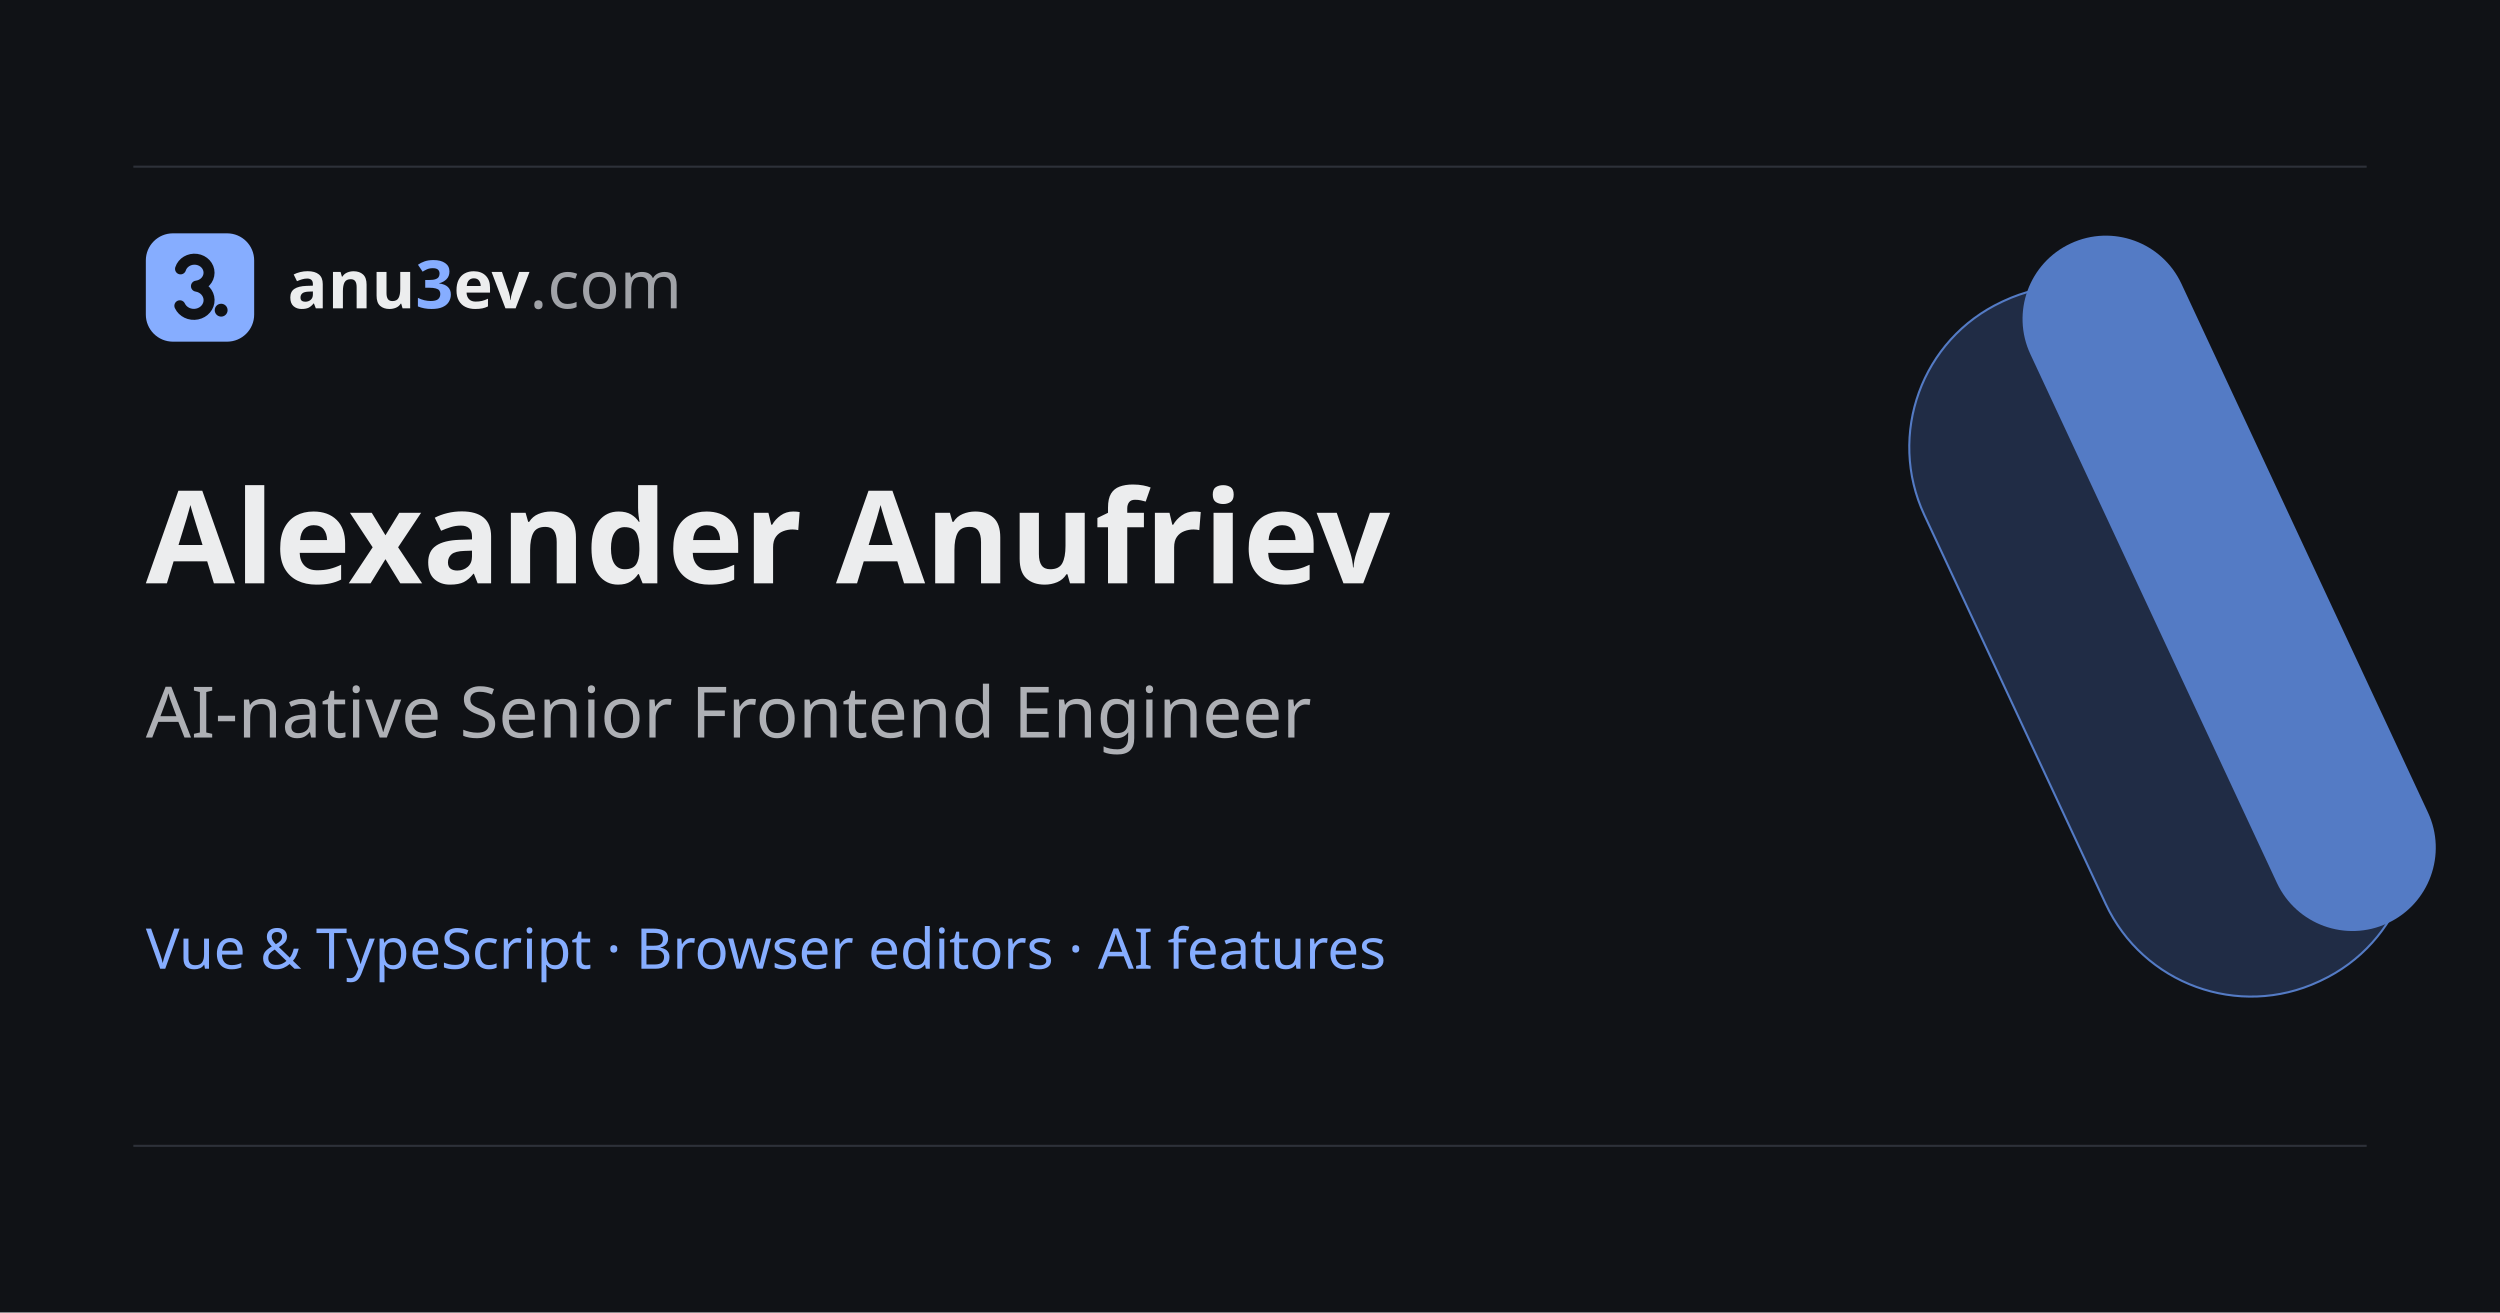
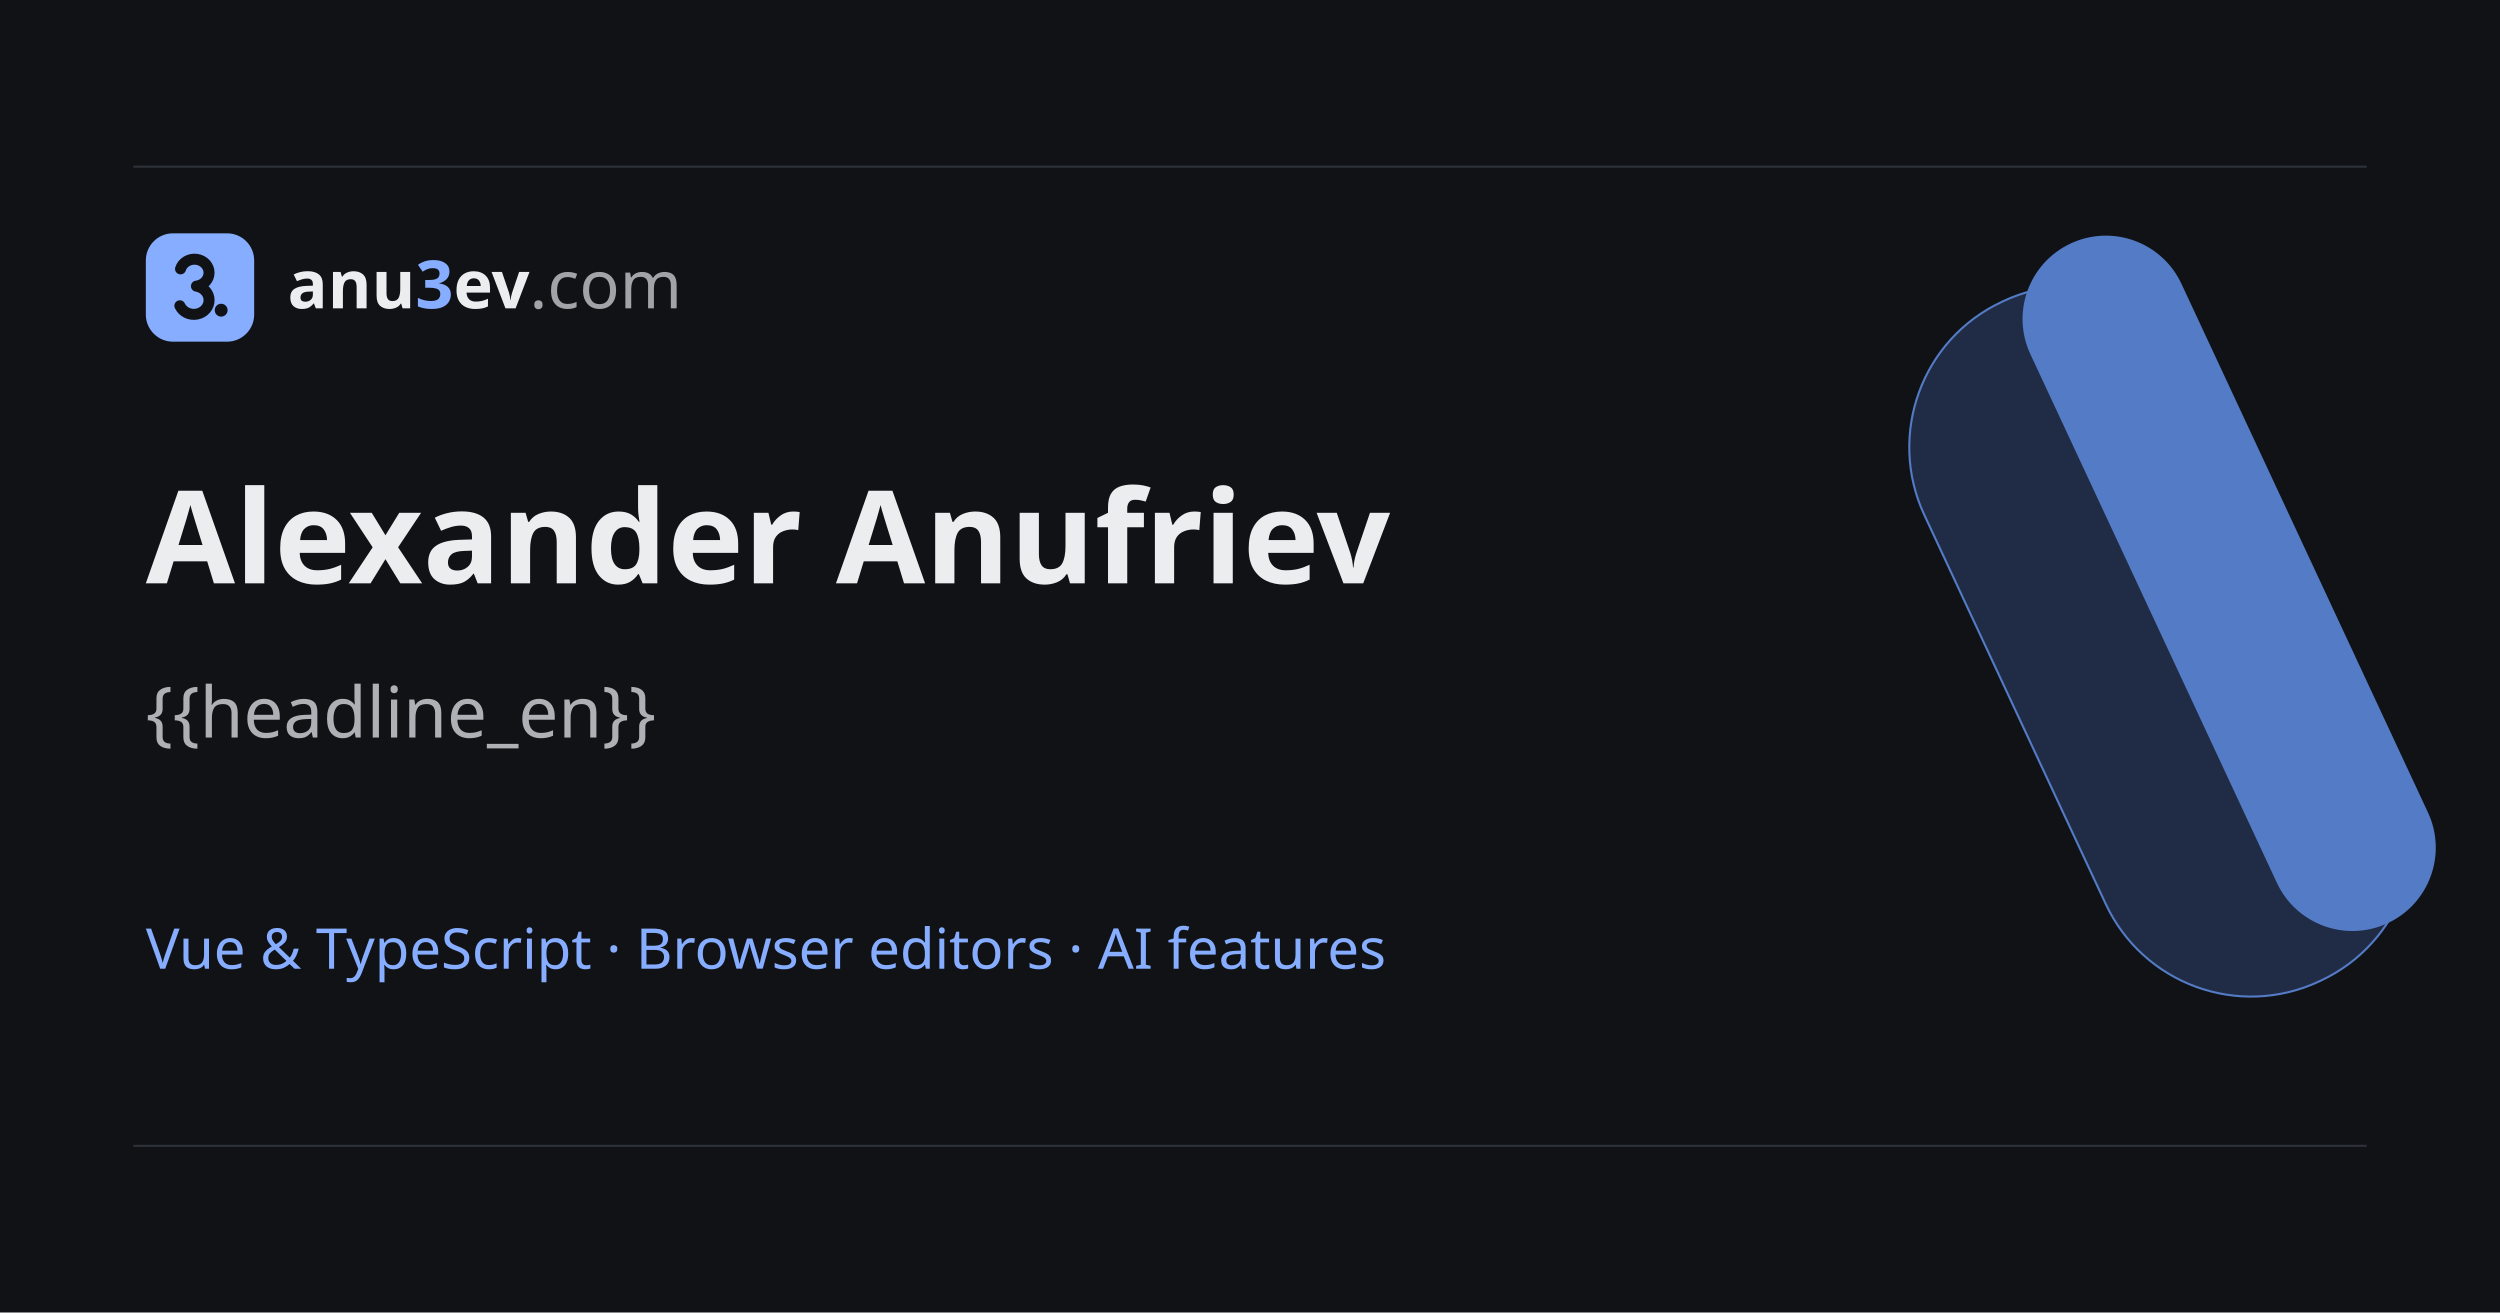
<svg xmlns="http://www.w3.org/2000/svg" width="1200" height="630" viewBox="0 0 1200 630">
  <rect width="1200" height="630" fill="#101216" />
  <path d="M64 80h1072M64 550h1072" stroke="#2d3139" />
  <rect x="960" y="128" width="155" height="360" rx="77" fill="#202c45" stroke="#547bc5" transform="rotate(-25 1037 308)" />
  <rect x="1030" y="100" width="80" height="360" rx="40" fill="#547bc5" transform="rotate(-25 1070 280)" />
  <g transform="translate(70 112) scale(.8125)">
    <rect width="64" height="64" rx="16" fill="#86adff" />
    <path d="M20.5 21a8.6 8 0 1 1 9.4 10.2 9 8.4 0 1 1-9.8 11.6" fill="none" stroke="#101216" stroke-width="6.5" stroke-linecap="round" stroke-linejoin="round" />
    <circle cx="44.5" cy="45.4" r="3.8" fill="#101216" />
  </g>
  <text x="138" y="148" font-family="sans-serif" font-weight="600" font-size="32" fill="#ecedee">anu<tspan fill="#86adff">3</tspan>ev<tspan fill="#a1a3a8" font-weight="400">.com</tspan>
  </text>
  <text x="70" y="280" font-family="sans-serif" font-weight="600" font-size="62" fill="#ecedee">Alexander Anufriev</text>
-   <text x="70" y="354" font-family="sans-serif" font-size="34" fill="#aeb0b5">AI-native Senior Frontend Engineer</text>
+   <text x="70" y="354" font-family="sans-serif" font-size="34" fill="#aeb0b5">{{headline_en}}</text>
  <text x="70" y="465" font-family="sans-serif" font-size="27" fill="#86adff">Vue &amp; TypeScript · Browser editors · AI features</text>
</svg>
